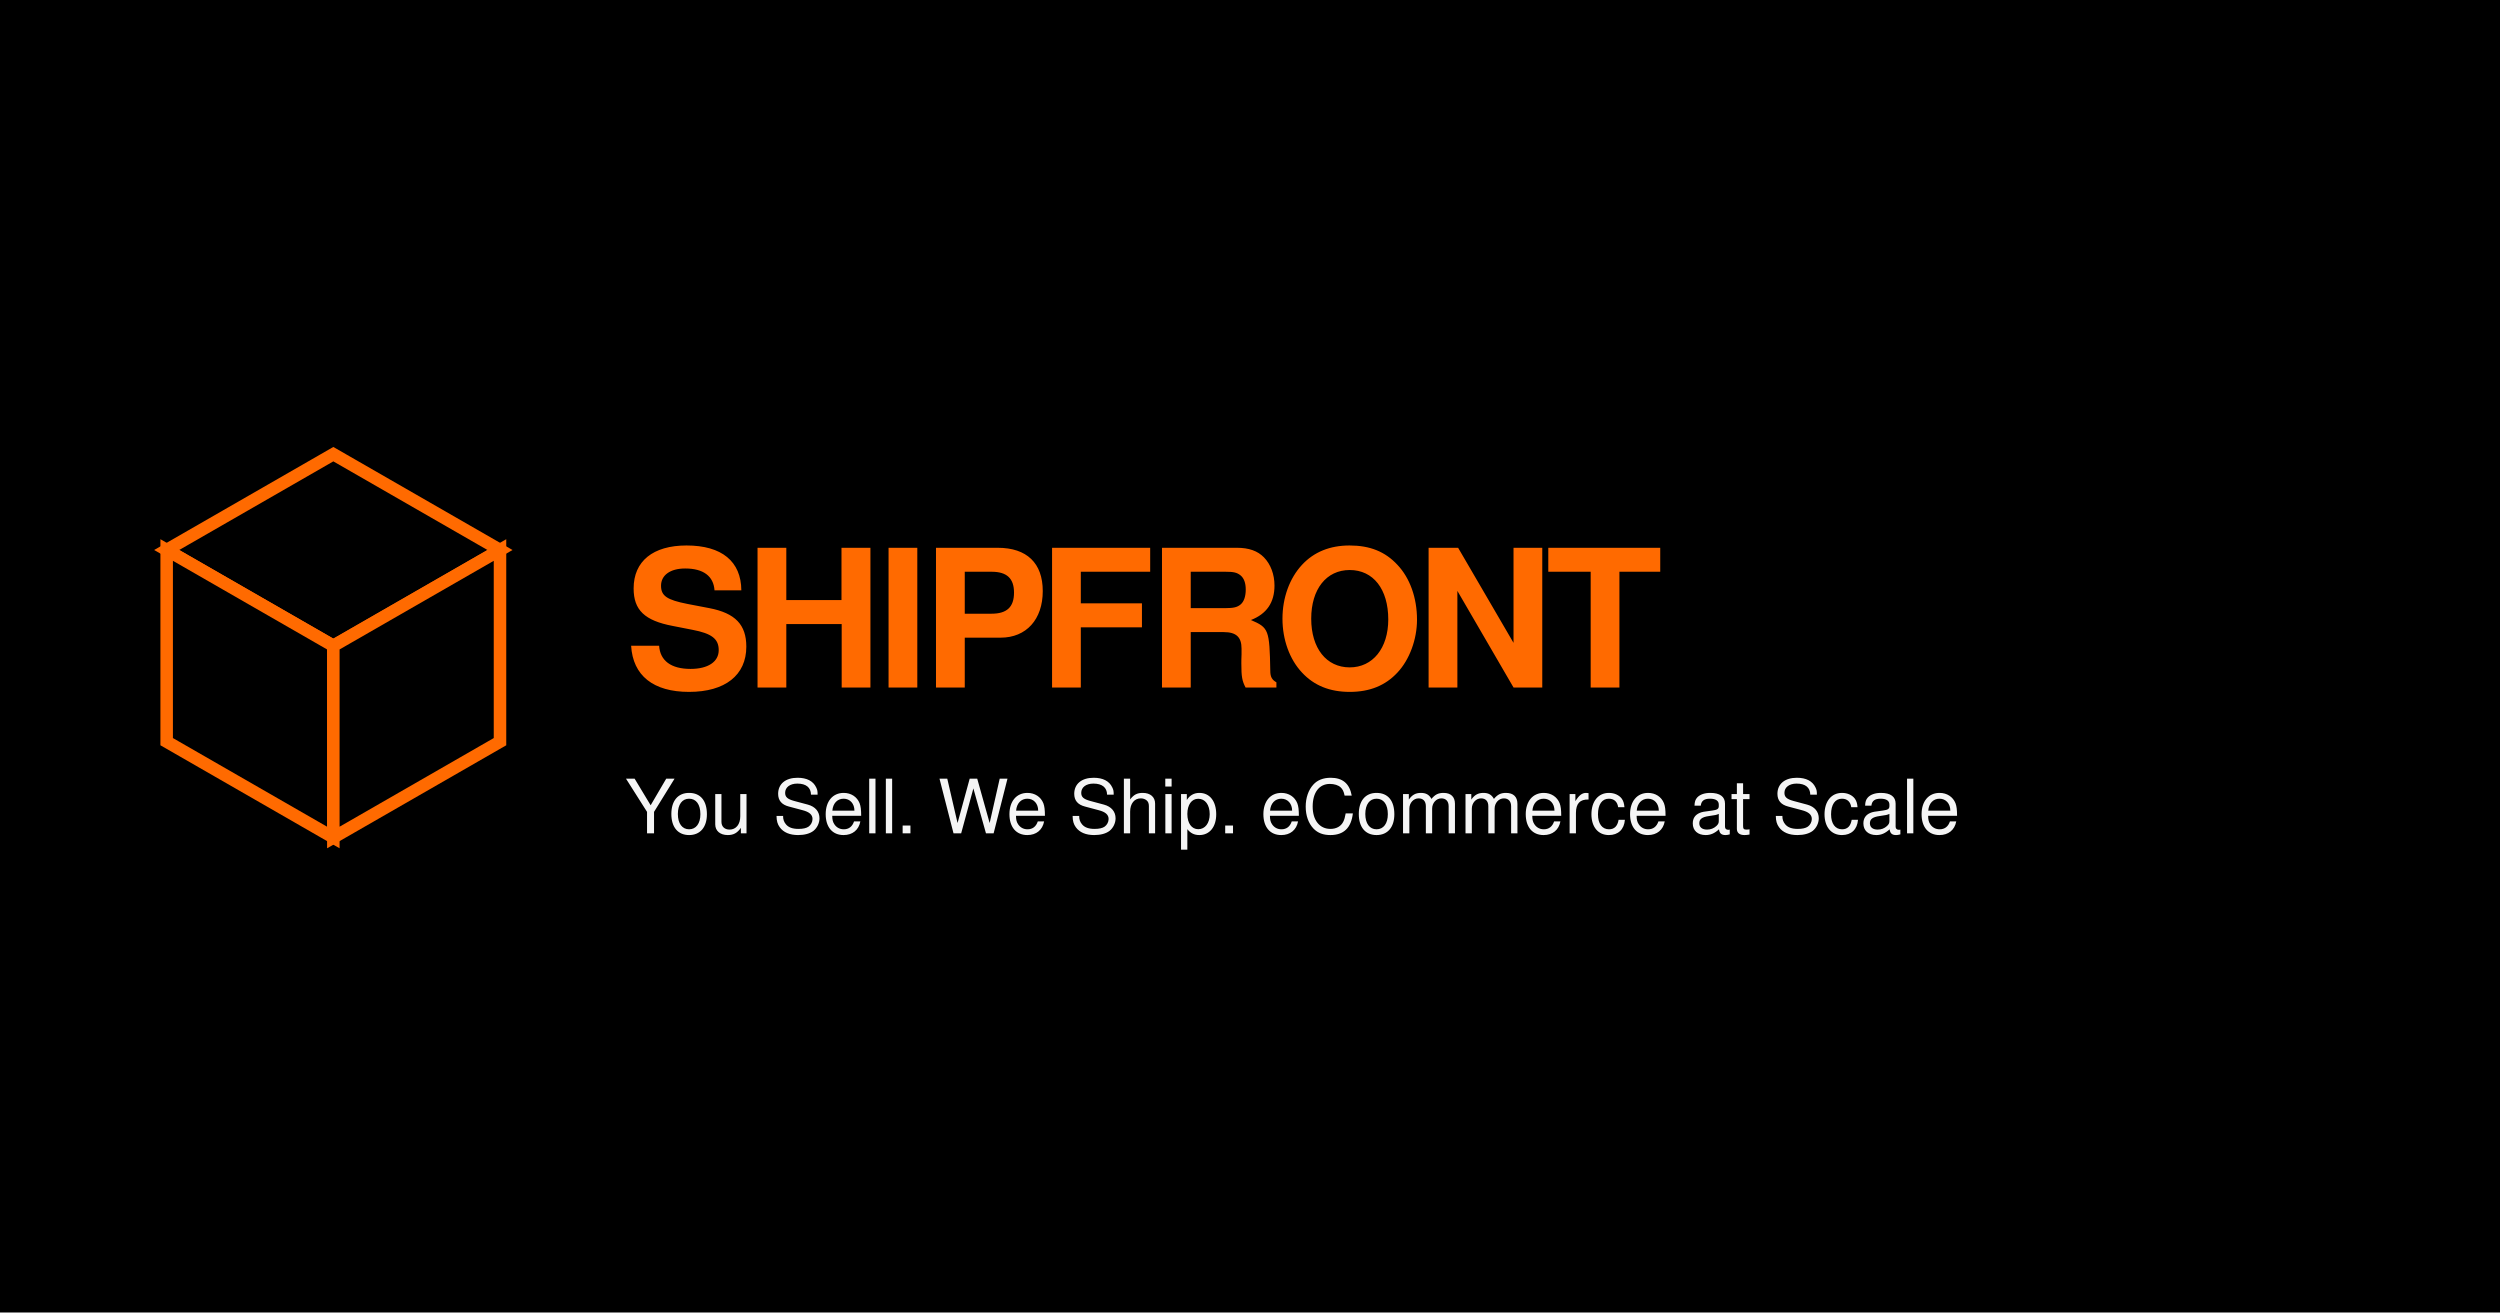
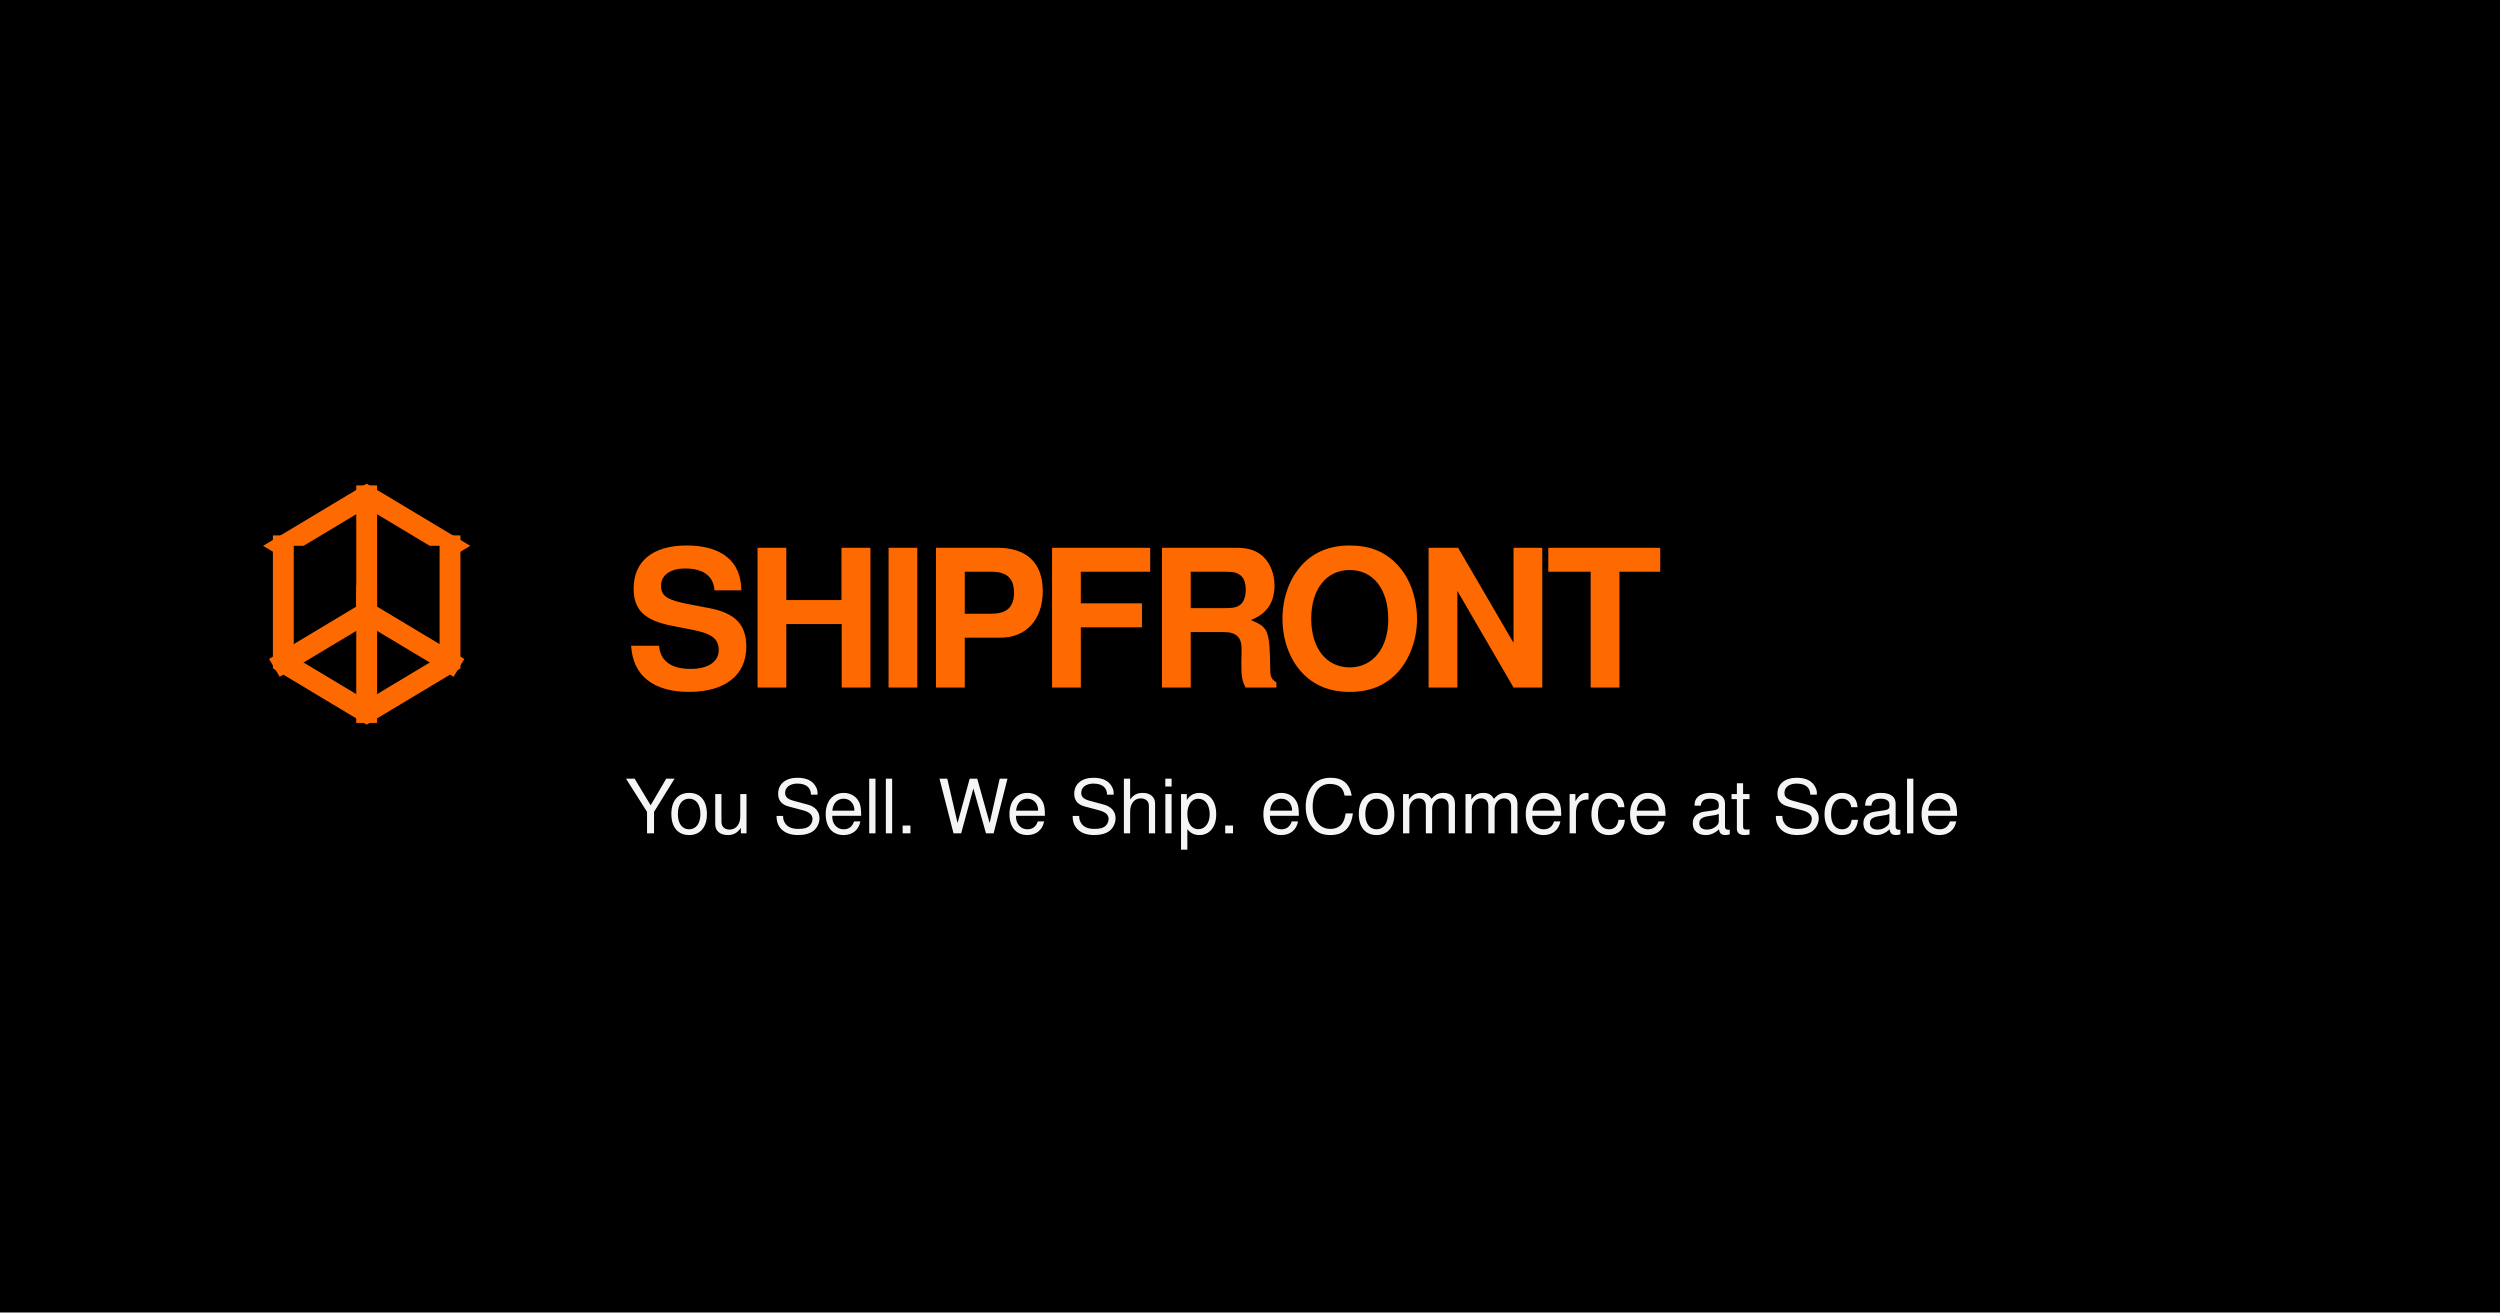
<svg xmlns="http://www.w3.org/2000/svg" viewBox="0 0 1200 630">
  <rect width="1200" height="630" fill="#000000" />
-   <g transform="translate(80 210)" stroke="#FF6A00" stroke-width="6" stroke-linecap="square" stroke-linejoin="miter" stroke-miterlimit="4">
-     <path d="M80 8 L160 54 L80 100 L0 54 Z" fill="#000000" />
-     <path d="M0 54 L80 100 L80 192 L0 146 Z" fill="#000000" />
-     <path d="M160 54 L80 100 L80 192 L160 146 Z" fill="#000000" />
-   </g>
+   <svg x="80" y="190" width="192" height="208" viewBox="0 0 24 26" fill="none">
+     <g stroke="#FF6A00" stroke-width="1.25" stroke-linecap="square" stroke-linejoin="miter" stroke-miterlimit="4">
+       <path d="M7 9 L12 6 L17 9 L12 12 Z" fill="#000000" />
+       <path d="M7 9 L7 16 L12 19 L17 16 L17 9" fill="#000000" />
+       <path d="M12 12 L12 19" />
+       <path d="M12 6 L12 13 L7 16" />
+       <path d="M12 13 L17 16" />
+     </g>
+   </svg>
  <text x="300" y="330" fill="#FF6A00" font-family="Arial Black, Helvetica, sans-serif" font-size="92" font-weight="700" letter-spacing="-4">SHIPFRONT</text>
  <text x="300" y="400" fill="#F5F5F5" font-family="Helvetica, Arial, sans-serif" font-size="36">You Sell. We Ship. eCommerce at Scale</text>
</svg>
